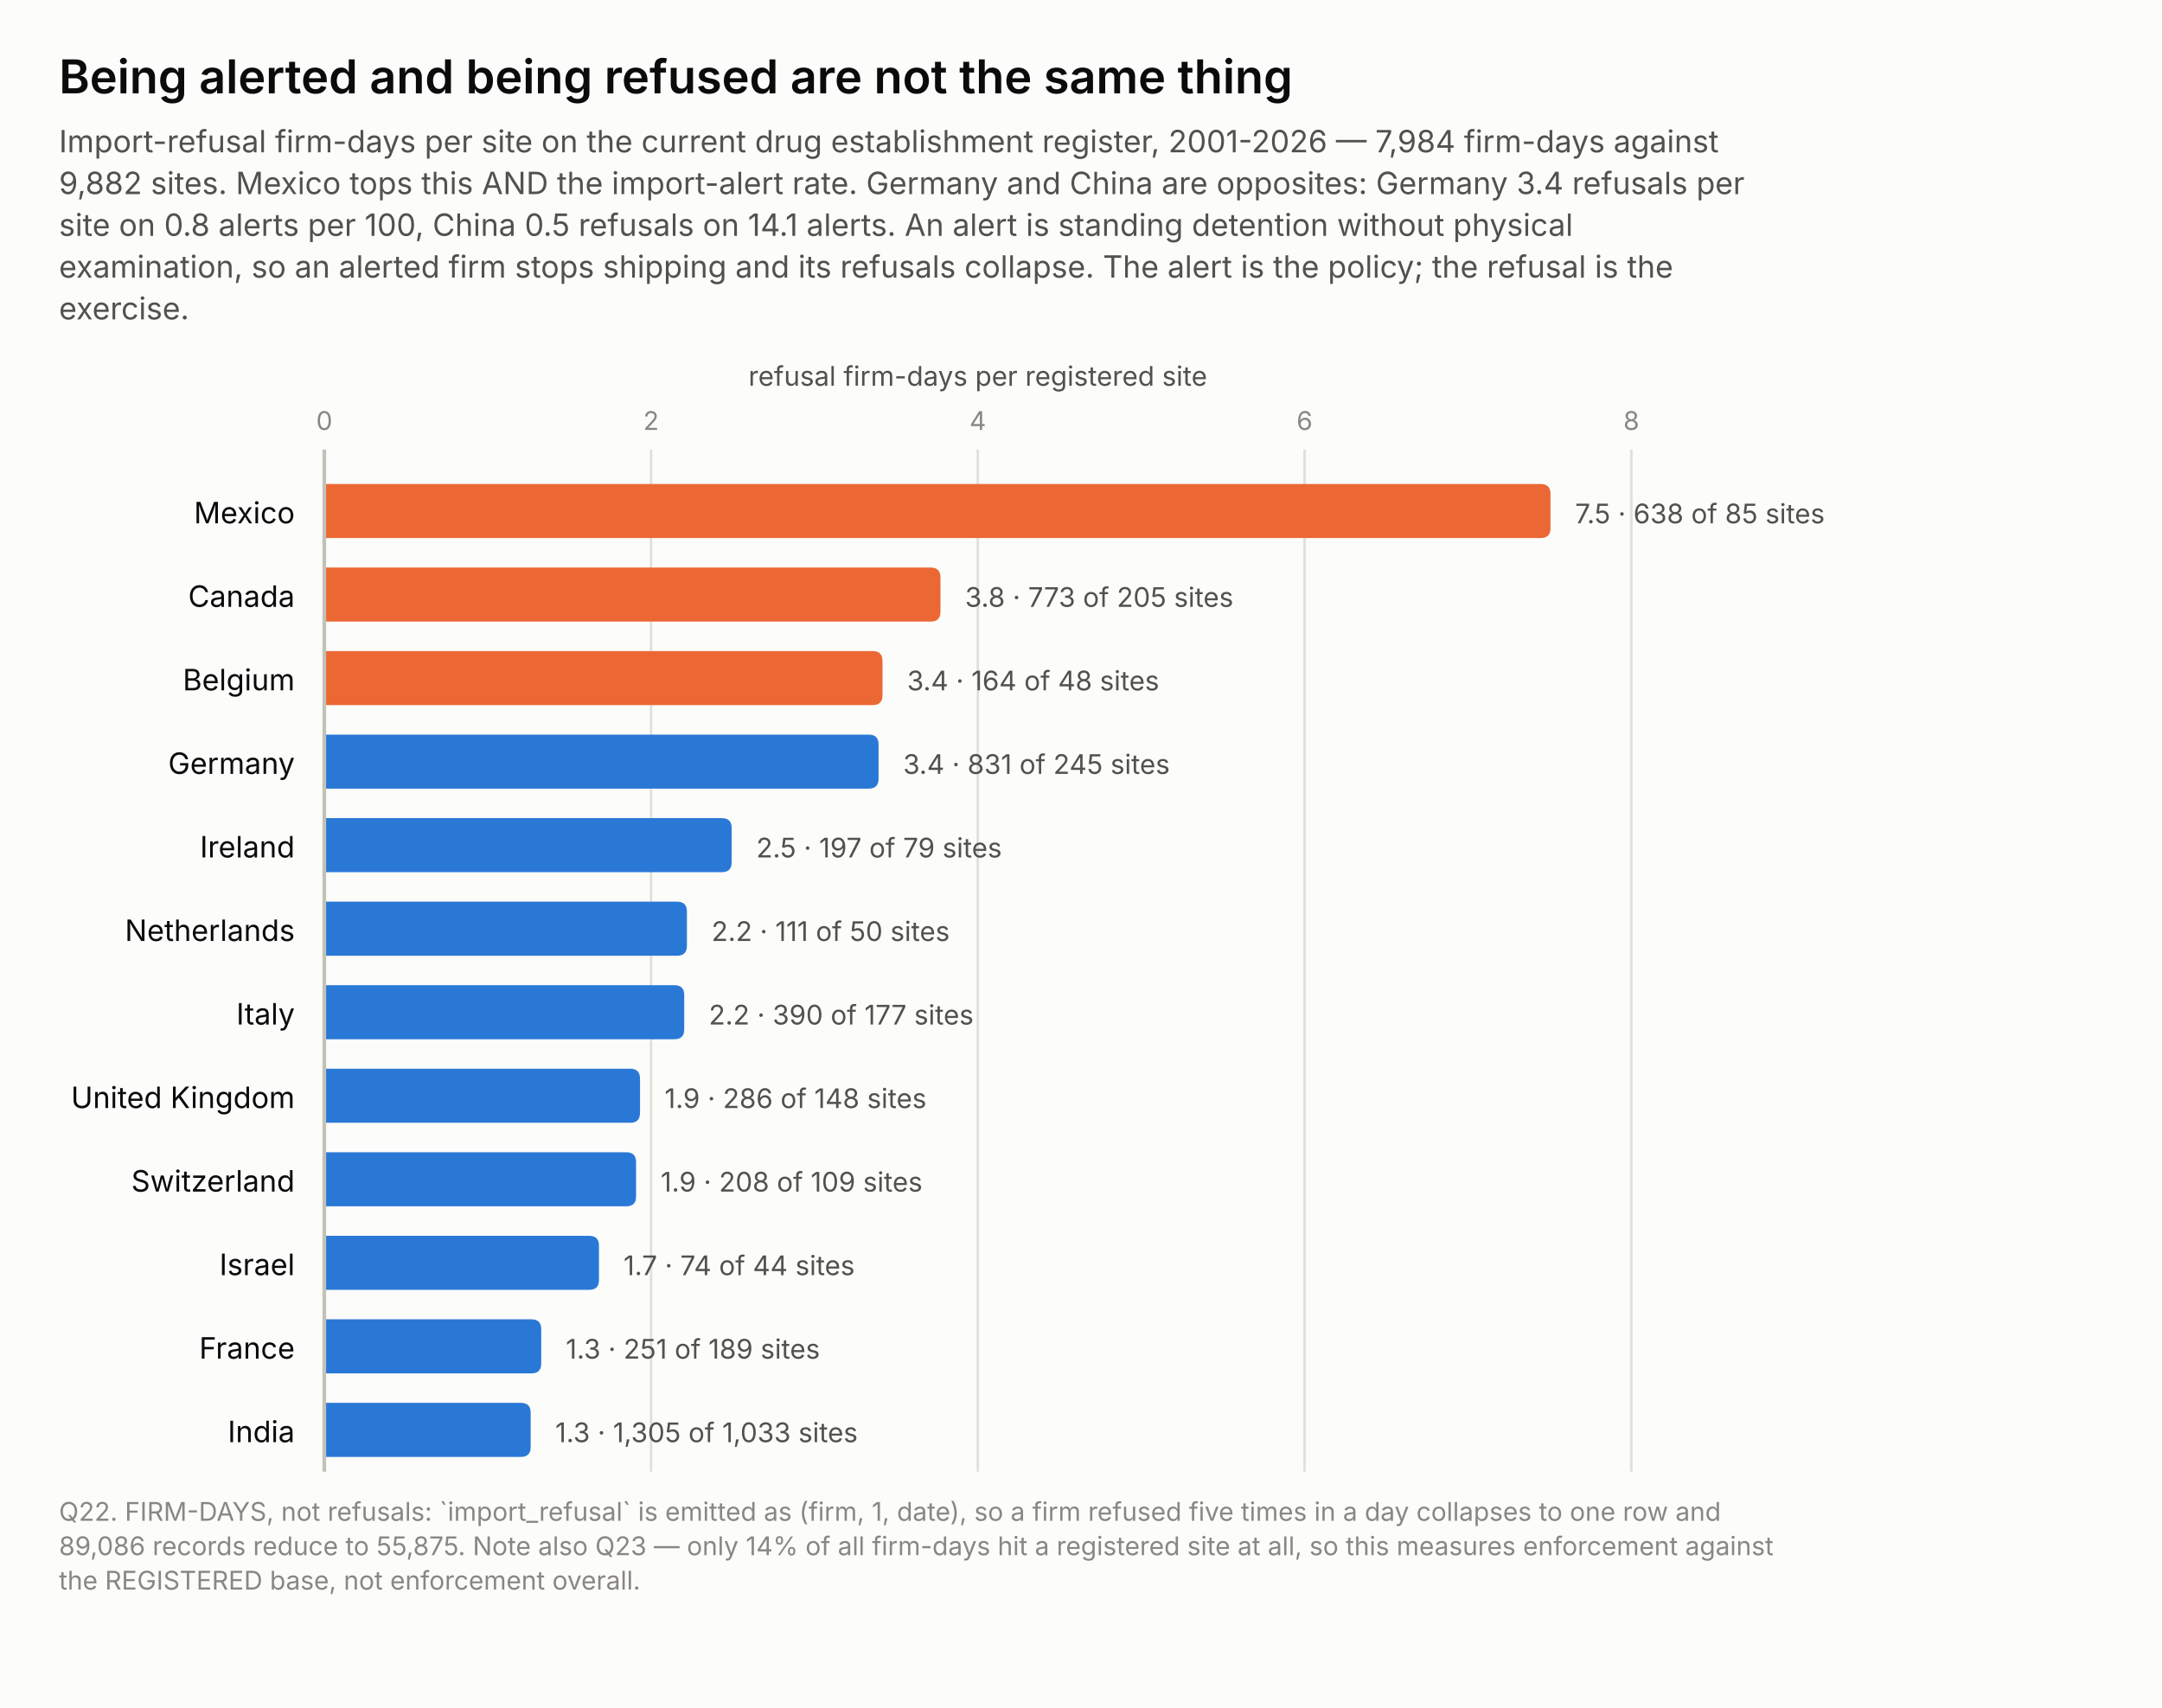
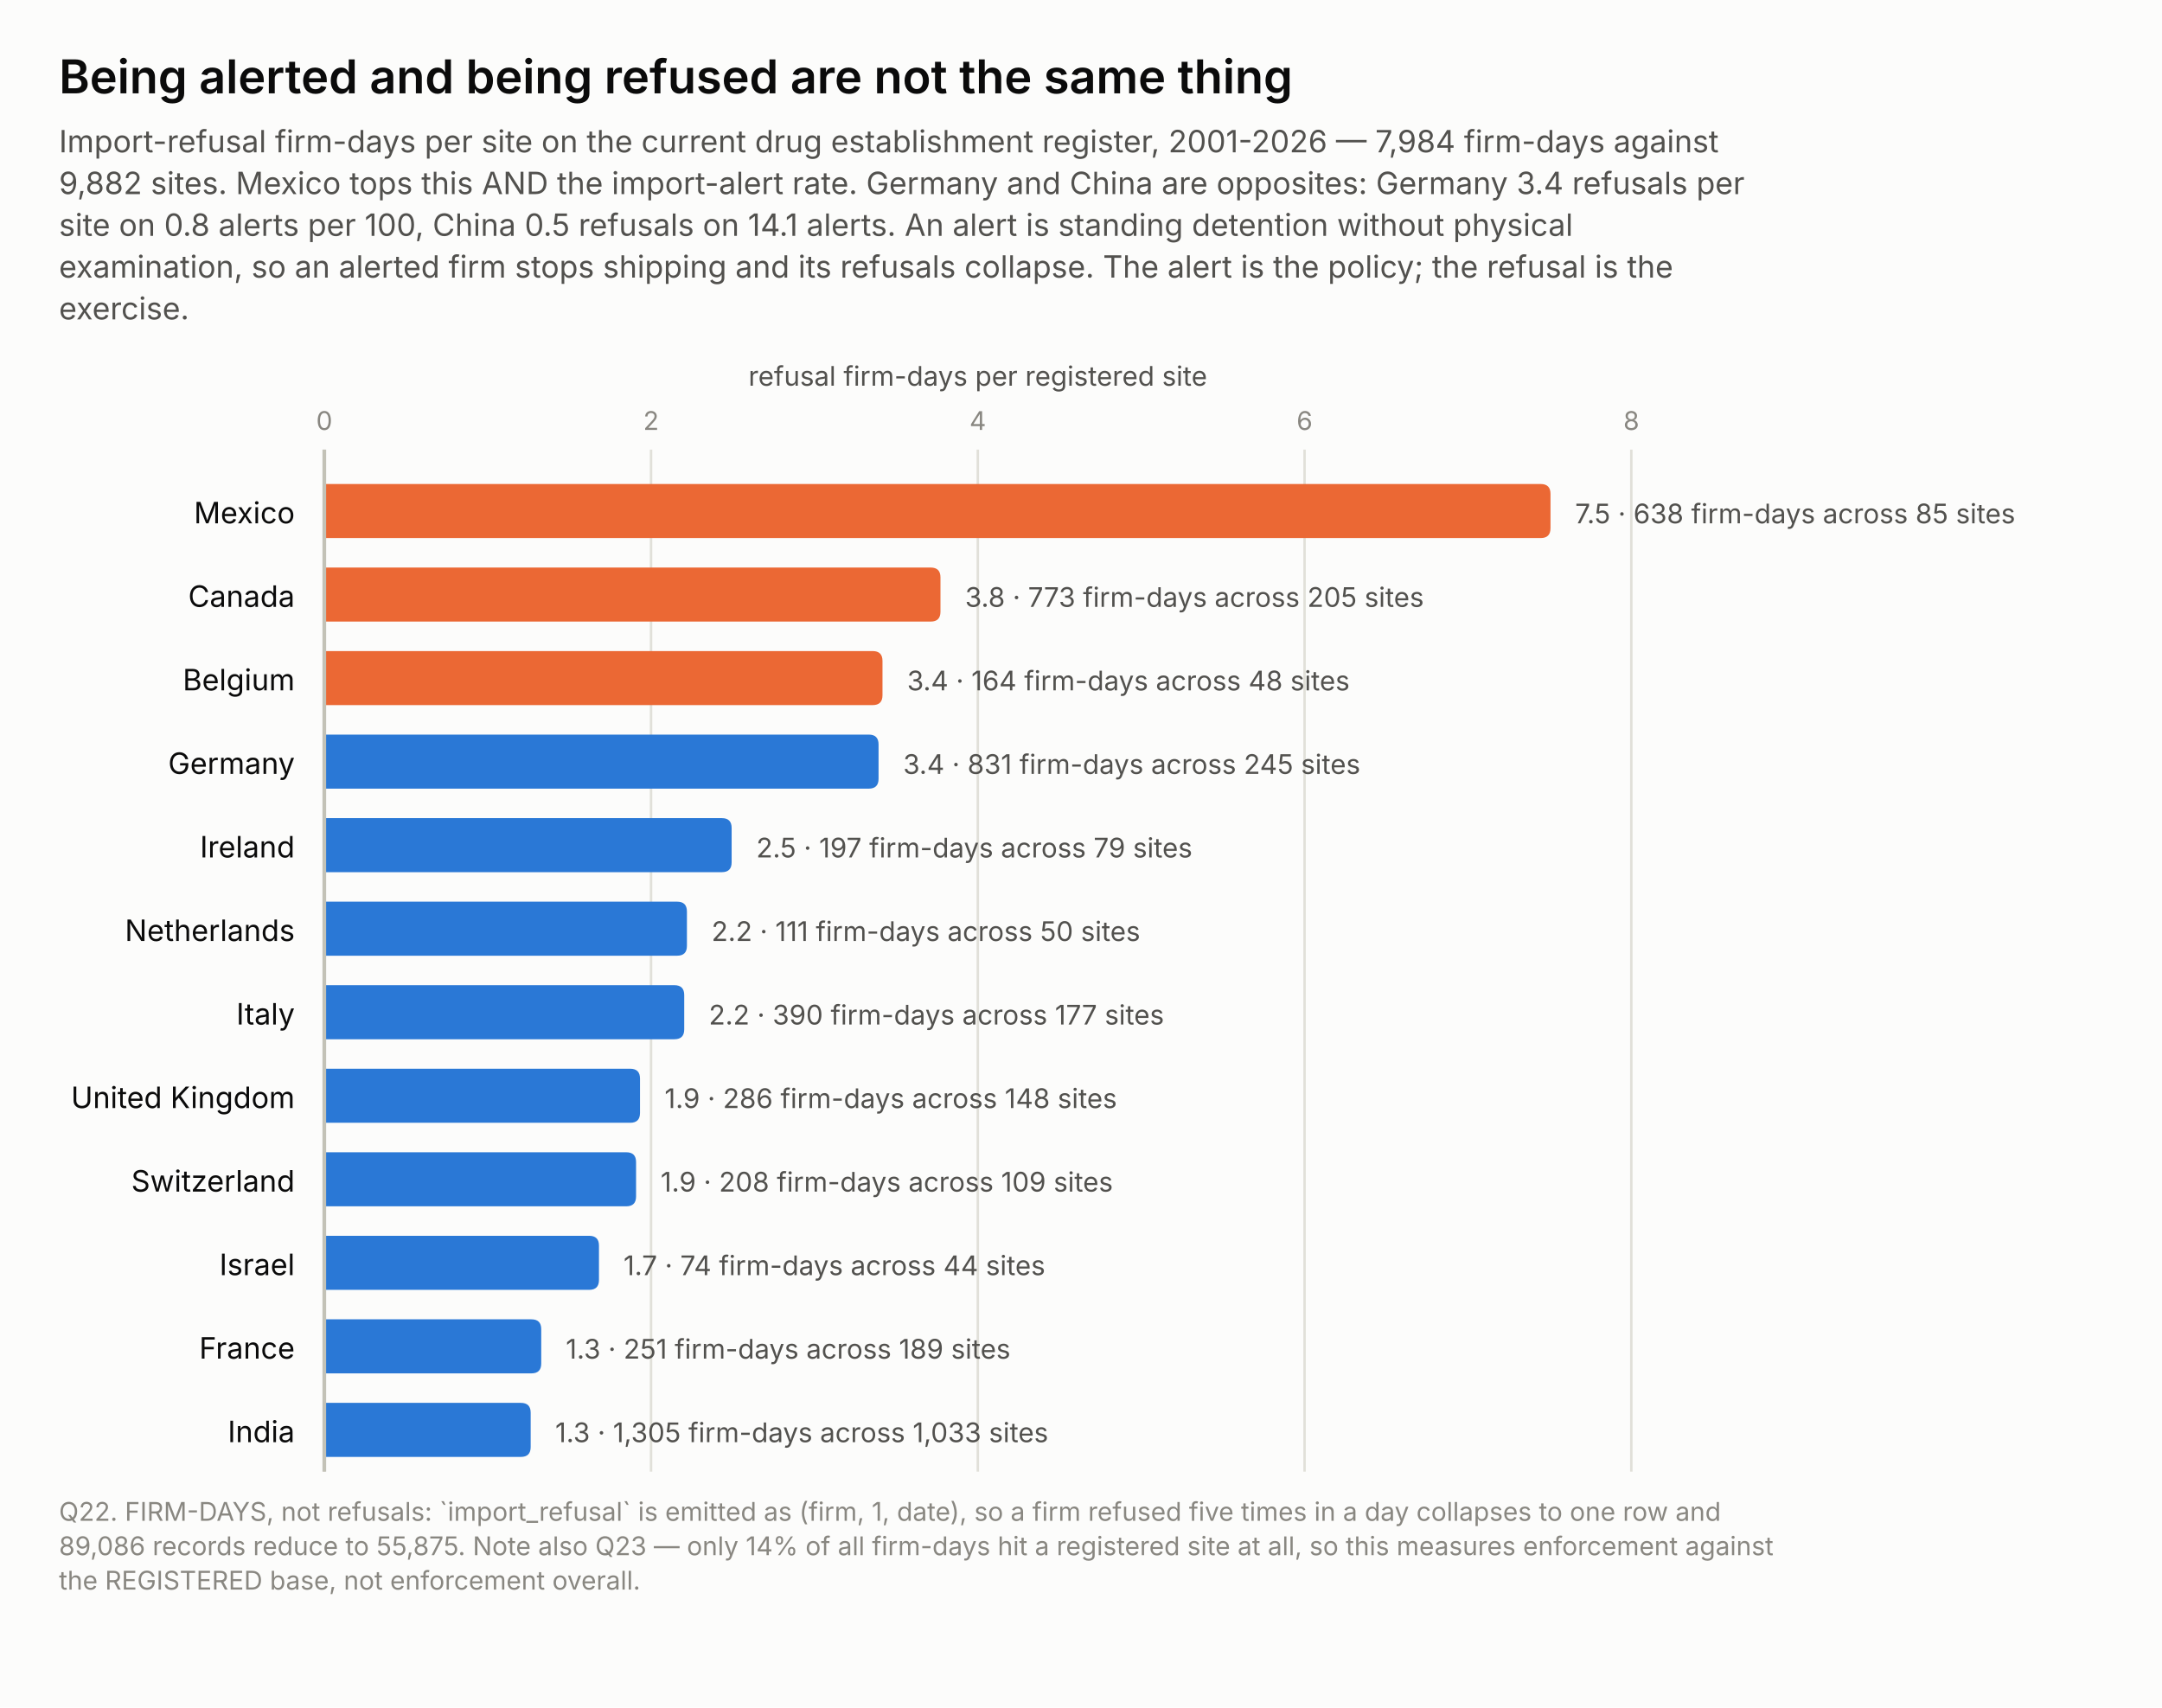
<svg xmlns="http://www.w3.org/2000/svg" width="880" height="695.0" viewBox="0 0 880 695.0" role="img" aria-label="Refusal firm-days per registered site">
  <rect width="880" height="695.0" fill="#fcfcfb" />
  <text x="24.0" y="38.0" font-family="system-ui, -apple-system, &quot;Segoe UI&quot;, sans-serif" font-size="19" fill="#0b0b0b" text-anchor="start" font-weight="600" style="">Being alerted and being refused are not the same thing</text>
  <text x="24.0" y="62.0" font-family="system-ui, -apple-system, &quot;Segoe UI&quot;, sans-serif" font-size="12.5" fill="#52514e" text-anchor="start" font-weight="normal" style="">Import-refusal firm-days per site on the current drug establishment register, 2001-2026 — 7,984 firm-days against</text>
  <text x="24.0" y="79.0" font-family="system-ui, -apple-system, &quot;Segoe UI&quot;, sans-serif" font-size="12.5" fill="#52514e" text-anchor="start" font-weight="normal" style="">9,882 sites. Mexico tops this AND the import-alert rate. Germany and China are opposites: Germany 3.4 refusals per</text>
  <text x="24.0" y="96.0" font-family="system-ui, -apple-system, &quot;Segoe UI&quot;, sans-serif" font-size="12.5" fill="#52514e" text-anchor="start" font-weight="normal" style="">site on 0.8 alerts per 100, China 0.5 refusals on 14.1 alerts. An alert is standing detention without physical</text>
  <text x="24.0" y="113.0" font-family="system-ui, -apple-system, &quot;Segoe UI&quot;, sans-serif" font-size="12.5" fill="#52514e" text-anchor="start" font-weight="normal" style="">examination, so an alerted firm stops shipping and its refusals collapse. The alert is the policy; the refusal is the</text>
  <text x="24.0" y="130.0" font-family="system-ui, -apple-system, &quot;Segoe UI&quot;, sans-serif" font-size="12.5" fill="#52514e" text-anchor="start" font-weight="normal" style="">exercise.</text>
  <line x1="132.0" y1="183.0" x2="132.0" y2="599.0" stroke="#e1e0d9" stroke-width="1" />
  <text x="132.0" y="175.0" font-family="system-ui, -apple-system, &quot;Segoe UI&quot;, sans-serif" font-size="10.5" fill="#898781" text-anchor="middle" font-weight="normal" style="font-variant-numeric: tabular-nums;">0</text>
  <line x1="265.0" y1="183.0" x2="265.0" y2="599.0" stroke="#e1e0d9" stroke-width="1" />
  <text x="265.0" y="175.0" font-family="system-ui, -apple-system, &quot;Segoe UI&quot;, sans-serif" font-size="10.5" fill="#898781" text-anchor="middle" font-weight="normal" style="font-variant-numeric: tabular-nums;">2</text>
  <line x1="398.0" y1="183.0" x2="398.0" y2="599.0" stroke="#e1e0d9" stroke-width="1" />
  <text x="398.0" y="175.0" font-family="system-ui, -apple-system, &quot;Segoe UI&quot;, sans-serif" font-size="10.5" fill="#898781" text-anchor="middle" font-weight="normal" style="font-variant-numeric: tabular-nums;">4</text>
  <line x1="531.0" y1="183.0" x2="531.0" y2="599.0" stroke="#e1e0d9" stroke-width="1" />
  <text x="531.0" y="175.0" font-family="system-ui, -apple-system, &quot;Segoe UI&quot;, sans-serif" font-size="10.5" fill="#898781" text-anchor="middle" font-weight="normal" style="font-variant-numeric: tabular-nums;">6</text>
  <line x1="664.0" y1="183.0" x2="664.0" y2="599.0" stroke="#e1e0d9" stroke-width="1" />
  <text x="664.0" y="175.0" font-family="system-ui, -apple-system, &quot;Segoe UI&quot;, sans-serif" font-size="10.5" fill="#898781" text-anchor="middle" font-weight="normal" style="font-variant-numeric: tabular-nums;">8</text>
  <text x="398.0" y="157.0" font-family="system-ui, -apple-system, &quot;Segoe UI&quot;, sans-serif" font-size="11" fill="#52514e" text-anchor="middle" font-weight="normal" style="">refusal firm-days per registered site</text>
  <text x="120.0" y="213.0" font-family="system-ui, -apple-system, &quot;Segoe UI&quot;, sans-serif" font-size="12" fill="#0b0b0b" text-anchor="end" font-weight="normal" style="">Mexico</text>
  <path d="M132.0,197.0 h495.1 q4,0 4,4 v14.0 q0,4 -4,4 h-495.1 z" fill="#eb6834" />
-   <text x="641.1" y="213.0" font-family="system-ui, -apple-system, &quot;Segoe UI&quot;, sans-serif" font-size="11" fill="#52514e" text-anchor="start" font-weight="normal" style="font-variant-numeric: tabular-nums;">7.5   ·   638 of 85 sites</text>
+   <text x="641.1" y="213.0" font-family="system-ui, -apple-system, &quot;Segoe UI&quot;, sans-serif" font-size="11" fill="#52514e" text-anchor="start" font-weight="normal" style="font-variant-numeric: tabular-nums;">7.5   ·   638 firm-days across 85 sites</text>
  <text x="120.0" y="247.0" font-family="system-ui, -apple-system, &quot;Segoe UI&quot;, sans-serif" font-size="12" fill="#0b0b0b" text-anchor="end" font-weight="normal" style="">Canada</text>
  <path d="M132.0,231.0 h246.8 q4,0 4,4 v14.0 q0,4 -4,4 h-246.8 z" fill="#eb6834" />
-   <text x="392.8" y="247.0" font-family="system-ui, -apple-system, &quot;Segoe UI&quot;, sans-serif" font-size="11" fill="#52514e" text-anchor="start" font-weight="normal" style="font-variant-numeric: tabular-nums;">3.8   ·   773 of 205 sites</text>
+   <text x="392.8" y="247.0" font-family="system-ui, -apple-system, &quot;Segoe UI&quot;, sans-serif" font-size="11" fill="#52514e" text-anchor="start" font-weight="normal" style="font-variant-numeric: tabular-nums;">3.8   ·   773 firm-days across 205 sites</text>
  <text x="120.0" y="281.0" font-family="system-ui, -apple-system, &quot;Segoe UI&quot;, sans-serif" font-size="12" fill="#0b0b0b" text-anchor="end" font-weight="normal" style="">Belgium</text>
  <path d="M132.0,265.0 h223.2 q4,0 4,4 v14.0 q0,4 -4,4 h-223.2 z" fill="#eb6834" />
-   <text x="369.2" y="281.0" font-family="system-ui, -apple-system, &quot;Segoe UI&quot;, sans-serif" font-size="11" fill="#52514e" text-anchor="start" font-weight="normal" style="font-variant-numeric: tabular-nums;">3.4   ·   164 of 48 sites</text>
+   <text x="369.2" y="281.0" font-family="system-ui, -apple-system, &quot;Segoe UI&quot;, sans-serif" font-size="11" fill="#52514e" text-anchor="start" font-weight="normal" style="font-variant-numeric: tabular-nums;">3.4   ·   164 firm-days across 48 sites</text>
  <text x="120.0" y="315.0" font-family="system-ui, -apple-system, &quot;Segoe UI&quot;, sans-serif" font-size="12" fill="#0b0b0b" text-anchor="end" font-weight="normal" style="">Germany</text>
  <path d="M132.0,299.0 h221.6 q4,0 4,4 v14.0 q0,4 -4,4 h-221.6 z" fill="#2a78d6" />
-   <text x="367.6" y="315.0" font-family="system-ui, -apple-system, &quot;Segoe UI&quot;, sans-serif" font-size="11" fill="#52514e" text-anchor="start" font-weight="normal" style="font-variant-numeric: tabular-nums;">3.4   ·   831 of 245 sites</text>
+   <text x="367.6" y="315.0" font-family="system-ui, -apple-system, &quot;Segoe UI&quot;, sans-serif" font-size="11" fill="#52514e" text-anchor="start" font-weight="normal" style="font-variant-numeric: tabular-nums;">3.4   ·   831 firm-days across 245 sites</text>
  <text x="120.0" y="349.0" font-family="system-ui, -apple-system, &quot;Segoe UI&quot;, sans-serif" font-size="12" fill="#0b0b0b" text-anchor="end" font-weight="normal" style="">Ireland</text>
  <path d="M132.0,333.0 h161.8 q4,0 4,4 v14.0 q0,4 -4,4 h-161.8 z" fill="#2a78d6" />
-   <text x="307.8" y="349.0" font-family="system-ui, -apple-system, &quot;Segoe UI&quot;, sans-serif" font-size="11" fill="#52514e" text-anchor="start" font-weight="normal" style="font-variant-numeric: tabular-nums;">2.5   ·   197 of 79 sites</text>
+   <text x="307.8" y="349.0" font-family="system-ui, -apple-system, &quot;Segoe UI&quot;, sans-serif" font-size="11" fill="#52514e" text-anchor="start" font-weight="normal" style="font-variant-numeric: tabular-nums;">2.5   ·   197 firm-days across 79 sites</text>
  <text x="120.0" y="383.0" font-family="system-ui, -apple-system, &quot;Segoe UI&quot;, sans-serif" font-size="12" fill="#0b0b0b" text-anchor="end" font-weight="normal" style="">Netherlands</text>
  <path d="M132.0,367.0 h143.6 q4,0 4,4 v14.0 q0,4 -4,4 h-143.6 z" fill="#2a78d6" />
-   <text x="289.6" y="383.0" font-family="system-ui, -apple-system, &quot;Segoe UI&quot;, sans-serif" font-size="11" fill="#52514e" text-anchor="start" font-weight="normal" style="font-variant-numeric: tabular-nums;">2.2   ·   111 of 50 sites</text>
+   <text x="289.6" y="383.0" font-family="system-ui, -apple-system, &quot;Segoe UI&quot;, sans-serif" font-size="11" fill="#52514e" text-anchor="start" font-weight="normal" style="font-variant-numeric: tabular-nums;">2.2   ·   111 firm-days across 50 sites</text>
  <text x="120.0" y="417.0" font-family="system-ui, -apple-system, &quot;Segoe UI&quot;, sans-serif" font-size="12" fill="#0b0b0b" text-anchor="end" font-weight="normal" style="">Italy</text>
  <path d="M132.0,401.0 h142.5 q4,0 4,4 v14.0 q0,4 -4,4 h-142.5 z" fill="#2a78d6" />
-   <text x="288.5" y="417.0" font-family="system-ui, -apple-system, &quot;Segoe UI&quot;, sans-serif" font-size="11" fill="#52514e" text-anchor="start" font-weight="normal" style="font-variant-numeric: tabular-nums;">2.2   ·   390 of 177 sites</text>
+   <text x="288.5" y="417.0" font-family="system-ui, -apple-system, &quot;Segoe UI&quot;, sans-serif" font-size="11" fill="#52514e" text-anchor="start" font-weight="normal" style="font-variant-numeric: tabular-nums;">2.2   ·   390 firm-days across 177 sites</text>
  <text x="120.0" y="451.0" font-family="system-ui, -apple-system, &quot;Segoe UI&quot;, sans-serif" font-size="12" fill="#0b0b0b" text-anchor="end" font-weight="normal" style="">United Kingdom</text>
  <path d="M132.0,435.0 h124.5 q4,0 4,4 v14.0 q0,4 -4,4 h-124.5 z" fill="#2a78d6" />
-   <text x="270.5" y="451.0" font-family="system-ui, -apple-system, &quot;Segoe UI&quot;, sans-serif" font-size="11" fill="#52514e" text-anchor="start" font-weight="normal" style="font-variant-numeric: tabular-nums;">1.9   ·   286 of 148 sites</text>
+   <text x="270.5" y="451.0" font-family="system-ui, -apple-system, &quot;Segoe UI&quot;, sans-serif" font-size="11" fill="#52514e" text-anchor="start" font-weight="normal" style="font-variant-numeric: tabular-nums;">1.9   ·   286 firm-days across 148 sites</text>
  <text x="120.0" y="485.0" font-family="system-ui, -apple-system, &quot;Segoe UI&quot;, sans-serif" font-size="12" fill="#0b0b0b" text-anchor="end" font-weight="normal" style="">Switzerland</text>
  <path d="M132.0,469.0 h122.9 q4,0 4,4 v14.0 q0,4 -4,4 h-122.9 z" fill="#2a78d6" />
-   <text x="268.9" y="485.0" font-family="system-ui, -apple-system, &quot;Segoe UI&quot;, sans-serif" font-size="11" fill="#52514e" text-anchor="start" font-weight="normal" style="font-variant-numeric: tabular-nums;">1.9   ·   208 of 109 sites</text>
+   <text x="268.9" y="485.0" font-family="system-ui, -apple-system, &quot;Segoe UI&quot;, sans-serif" font-size="11" fill="#52514e" text-anchor="start" font-weight="normal" style="font-variant-numeric: tabular-nums;">1.9   ·   208 firm-days across 109 sites</text>
  <text x="120.0" y="519.0" font-family="system-ui, -apple-system, &quot;Segoe UI&quot;, sans-serif" font-size="12" fill="#0b0b0b" text-anchor="end" font-weight="normal" style="">Israel</text>
  <path d="M132.0,503.0 h107.8 q4,0 4,4 v14.0 q0,4 -4,4 h-107.8 z" fill="#2a78d6" />
-   <text x="253.8" y="519.0" font-family="system-ui, -apple-system, &quot;Segoe UI&quot;, sans-serif" font-size="11" fill="#52514e" text-anchor="start" font-weight="normal" style="font-variant-numeric: tabular-nums;">1.7   ·   74 of 44 sites</text>
+   <text x="253.8" y="519.0" font-family="system-ui, -apple-system, &quot;Segoe UI&quot;, sans-serif" font-size="11" fill="#52514e" text-anchor="start" font-weight="normal" style="font-variant-numeric: tabular-nums;">1.7   ·   74 firm-days across 44 sites</text>
  <text x="120.0" y="553.0" font-family="system-ui, -apple-system, &quot;Segoe UI&quot;, sans-serif" font-size="12" fill="#0b0b0b" text-anchor="end" font-weight="normal" style="">France</text>
  <path d="M132.0,537.0 h84.3 q4,0 4,4 v14.0 q0,4 -4,4 h-84.3 z" fill="#2a78d6" />
-   <text x="230.3" y="553.0" font-family="system-ui, -apple-system, &quot;Segoe UI&quot;, sans-serif" font-size="11" fill="#52514e" text-anchor="start" font-weight="normal" style="font-variant-numeric: tabular-nums;">1.3   ·   251 of 189 sites</text>
+   <text x="230.3" y="553.0" font-family="system-ui, -apple-system, &quot;Segoe UI&quot;, sans-serif" font-size="11" fill="#52514e" text-anchor="start" font-weight="normal" style="font-variant-numeric: tabular-nums;">1.3   ·   251 firm-days across 189 sites</text>
  <text x="120.0" y="587.0" font-family="system-ui, -apple-system, &quot;Segoe UI&quot;, sans-serif" font-size="12" fill="#0b0b0b" text-anchor="end" font-weight="normal" style="">India</text>
  <path d="M132.0,571.0 h80.0 q4,0 4,4 v14.0 q0,4 -4,4 h-80.0 z" fill="#2a78d6" />
-   <text x="226.0" y="587.0" font-family="system-ui, -apple-system, &quot;Segoe UI&quot;, sans-serif" font-size="11" fill="#52514e" text-anchor="start" font-weight="normal" style="font-variant-numeric: tabular-nums;">1.3   ·   1,305 of 1,033 sites</text>
+   <text x="226.0" y="587.0" font-family="system-ui, -apple-system, &quot;Segoe UI&quot;, sans-serif" font-size="11" fill="#52514e" text-anchor="start" font-weight="normal" style="font-variant-numeric: tabular-nums;">1.3   ·   1,305 firm-days across 1,033 sites</text>
  <line x1="132" y1="183.0" x2="132" y2="599.0" stroke="#c3c2b7" stroke-width="1.5" />
  <text x="24.0" y="619.0" font-family="system-ui, -apple-system, &quot;Segoe UI&quot;, sans-serif" font-size="10.5" fill="#898781" text-anchor="start" font-weight="normal" style="">Q22. FIRM-DAYS, not refusals: `import_refusal` is emitted as (firm, 1, date), so a firm refused five times in a day collapses to one row and</text>
  <text x="24.0" y="633.0" font-family="system-ui, -apple-system, &quot;Segoe UI&quot;, sans-serif" font-size="10.5" fill="#898781" text-anchor="start" font-weight="normal" style="">89,086 records reduce to 55,875. Note also Q23 — only 14% of all firm-days hit a registered site at all, so this measures enforcement against</text>
  <text x="24.0" y="647.0" font-family="system-ui, -apple-system, &quot;Segoe UI&quot;, sans-serif" font-size="10.5" fill="#898781" text-anchor="start" font-weight="normal" style="">the REGISTERED base, not enforcement overall.</text>
</svg>
